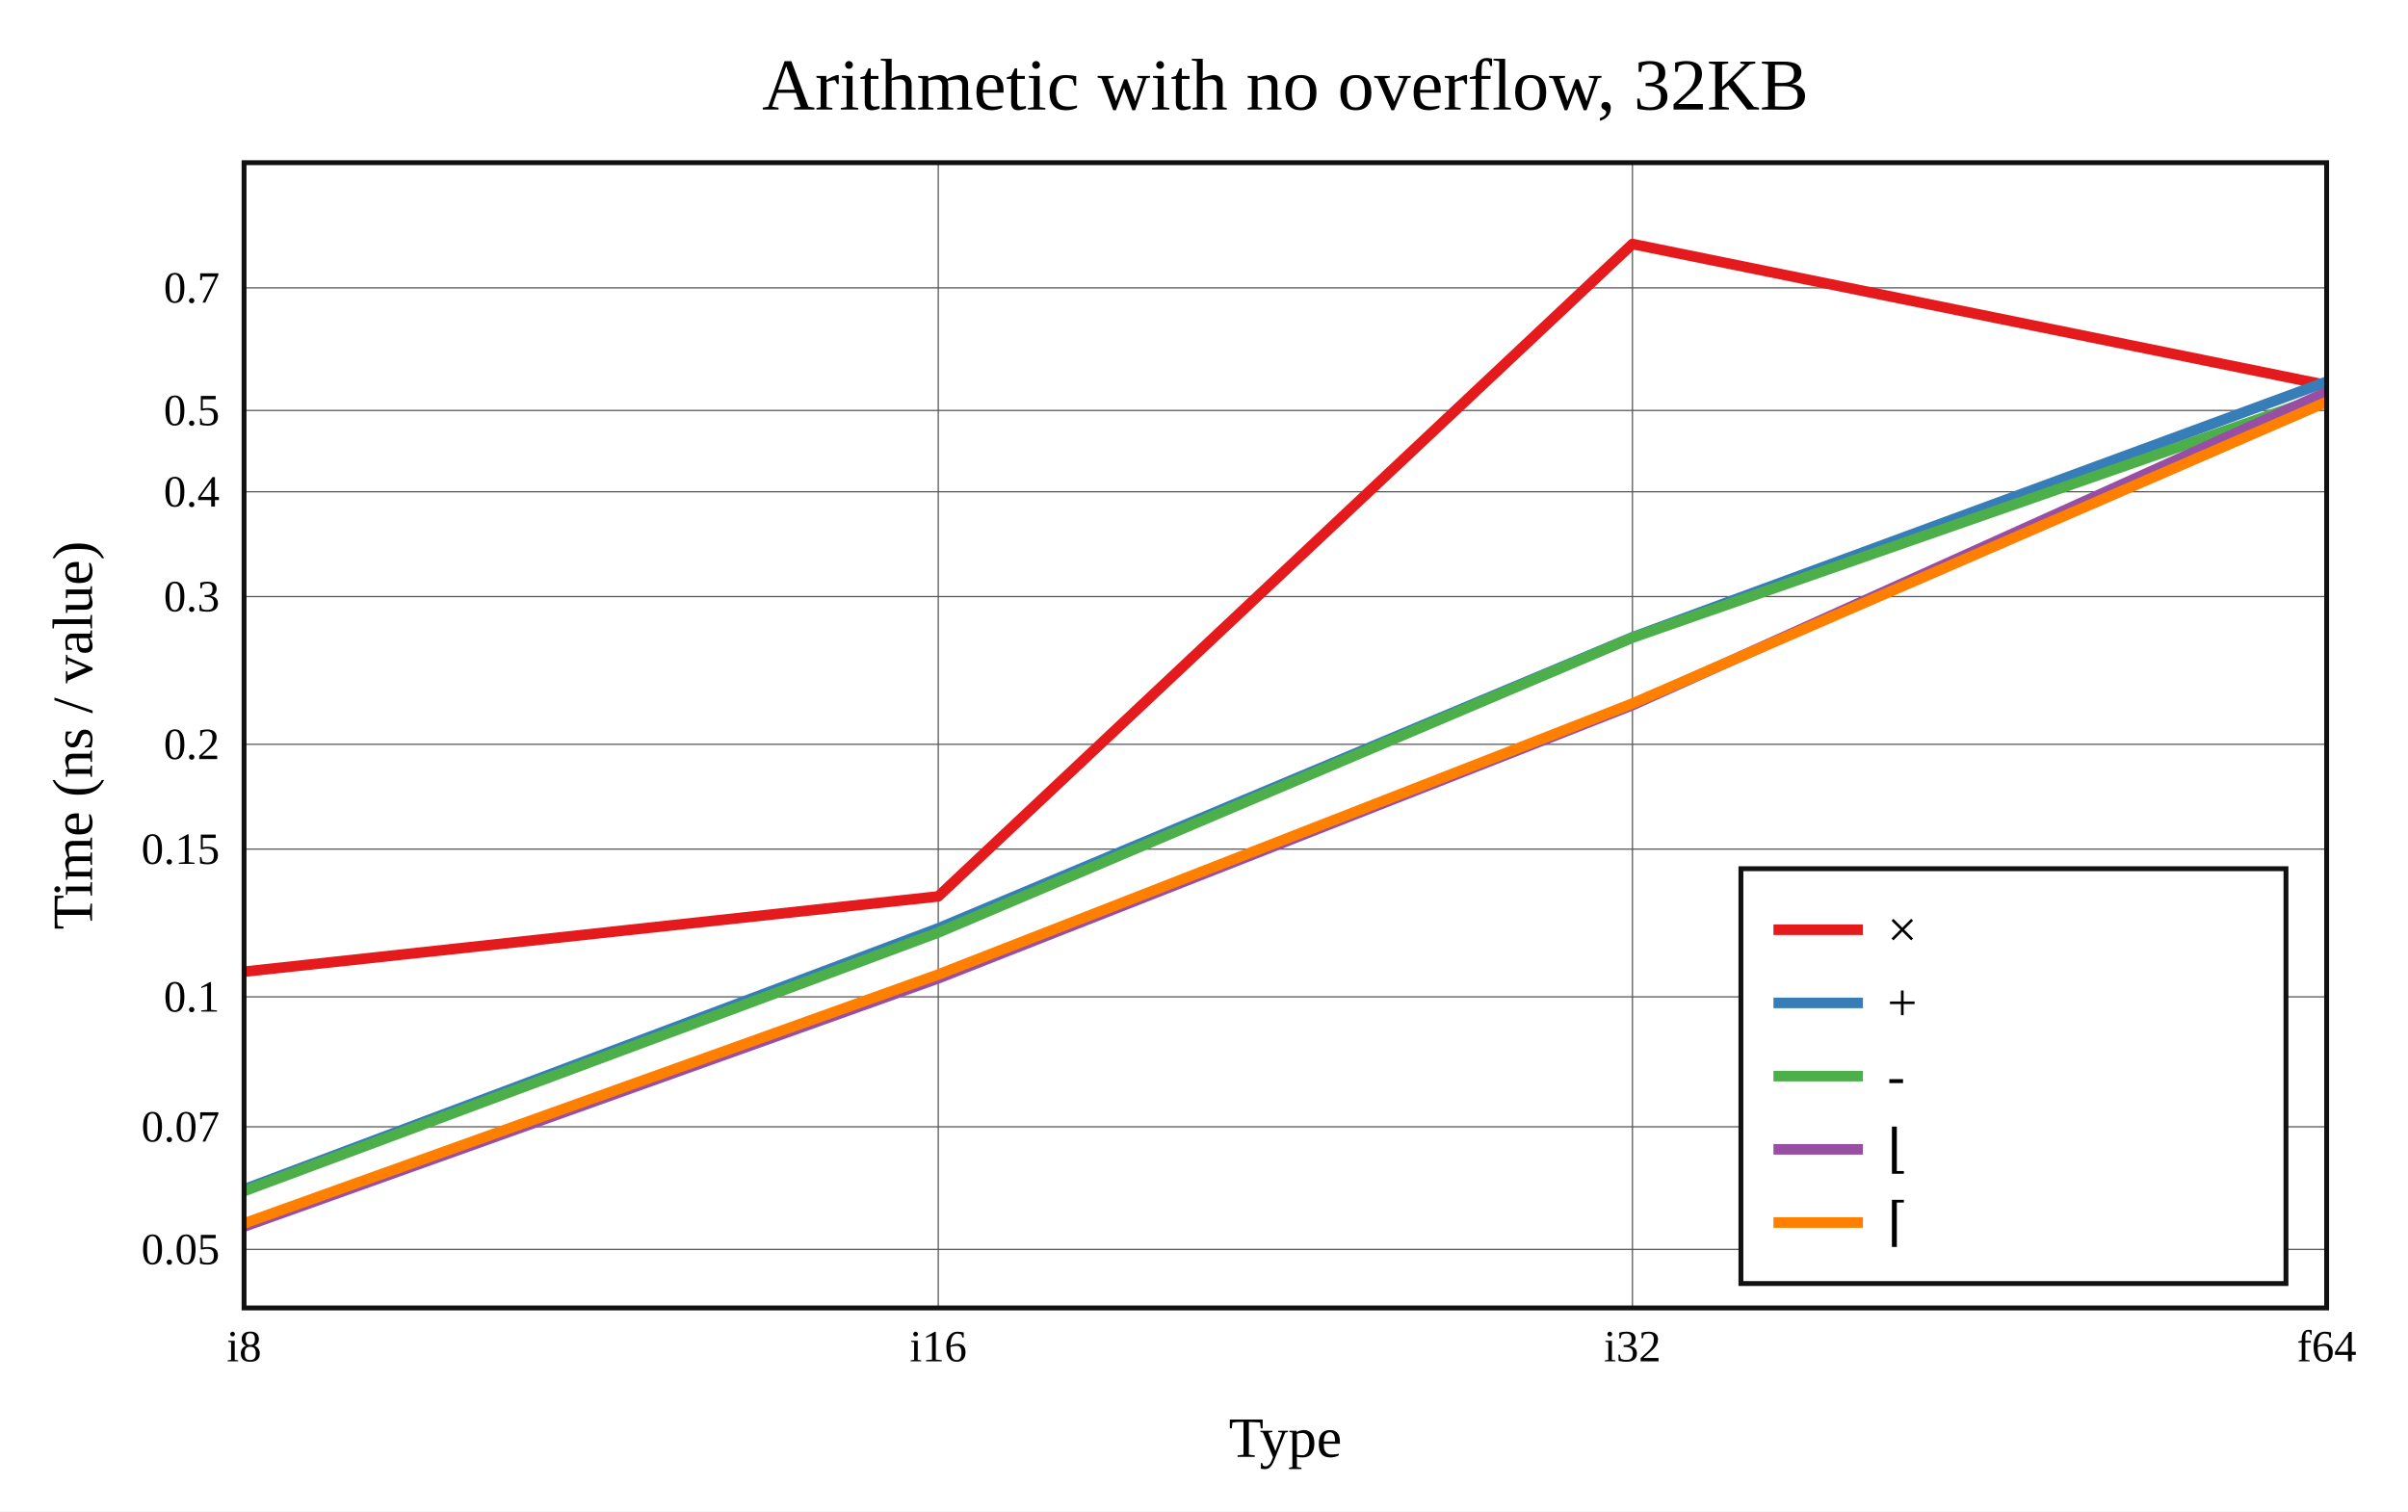
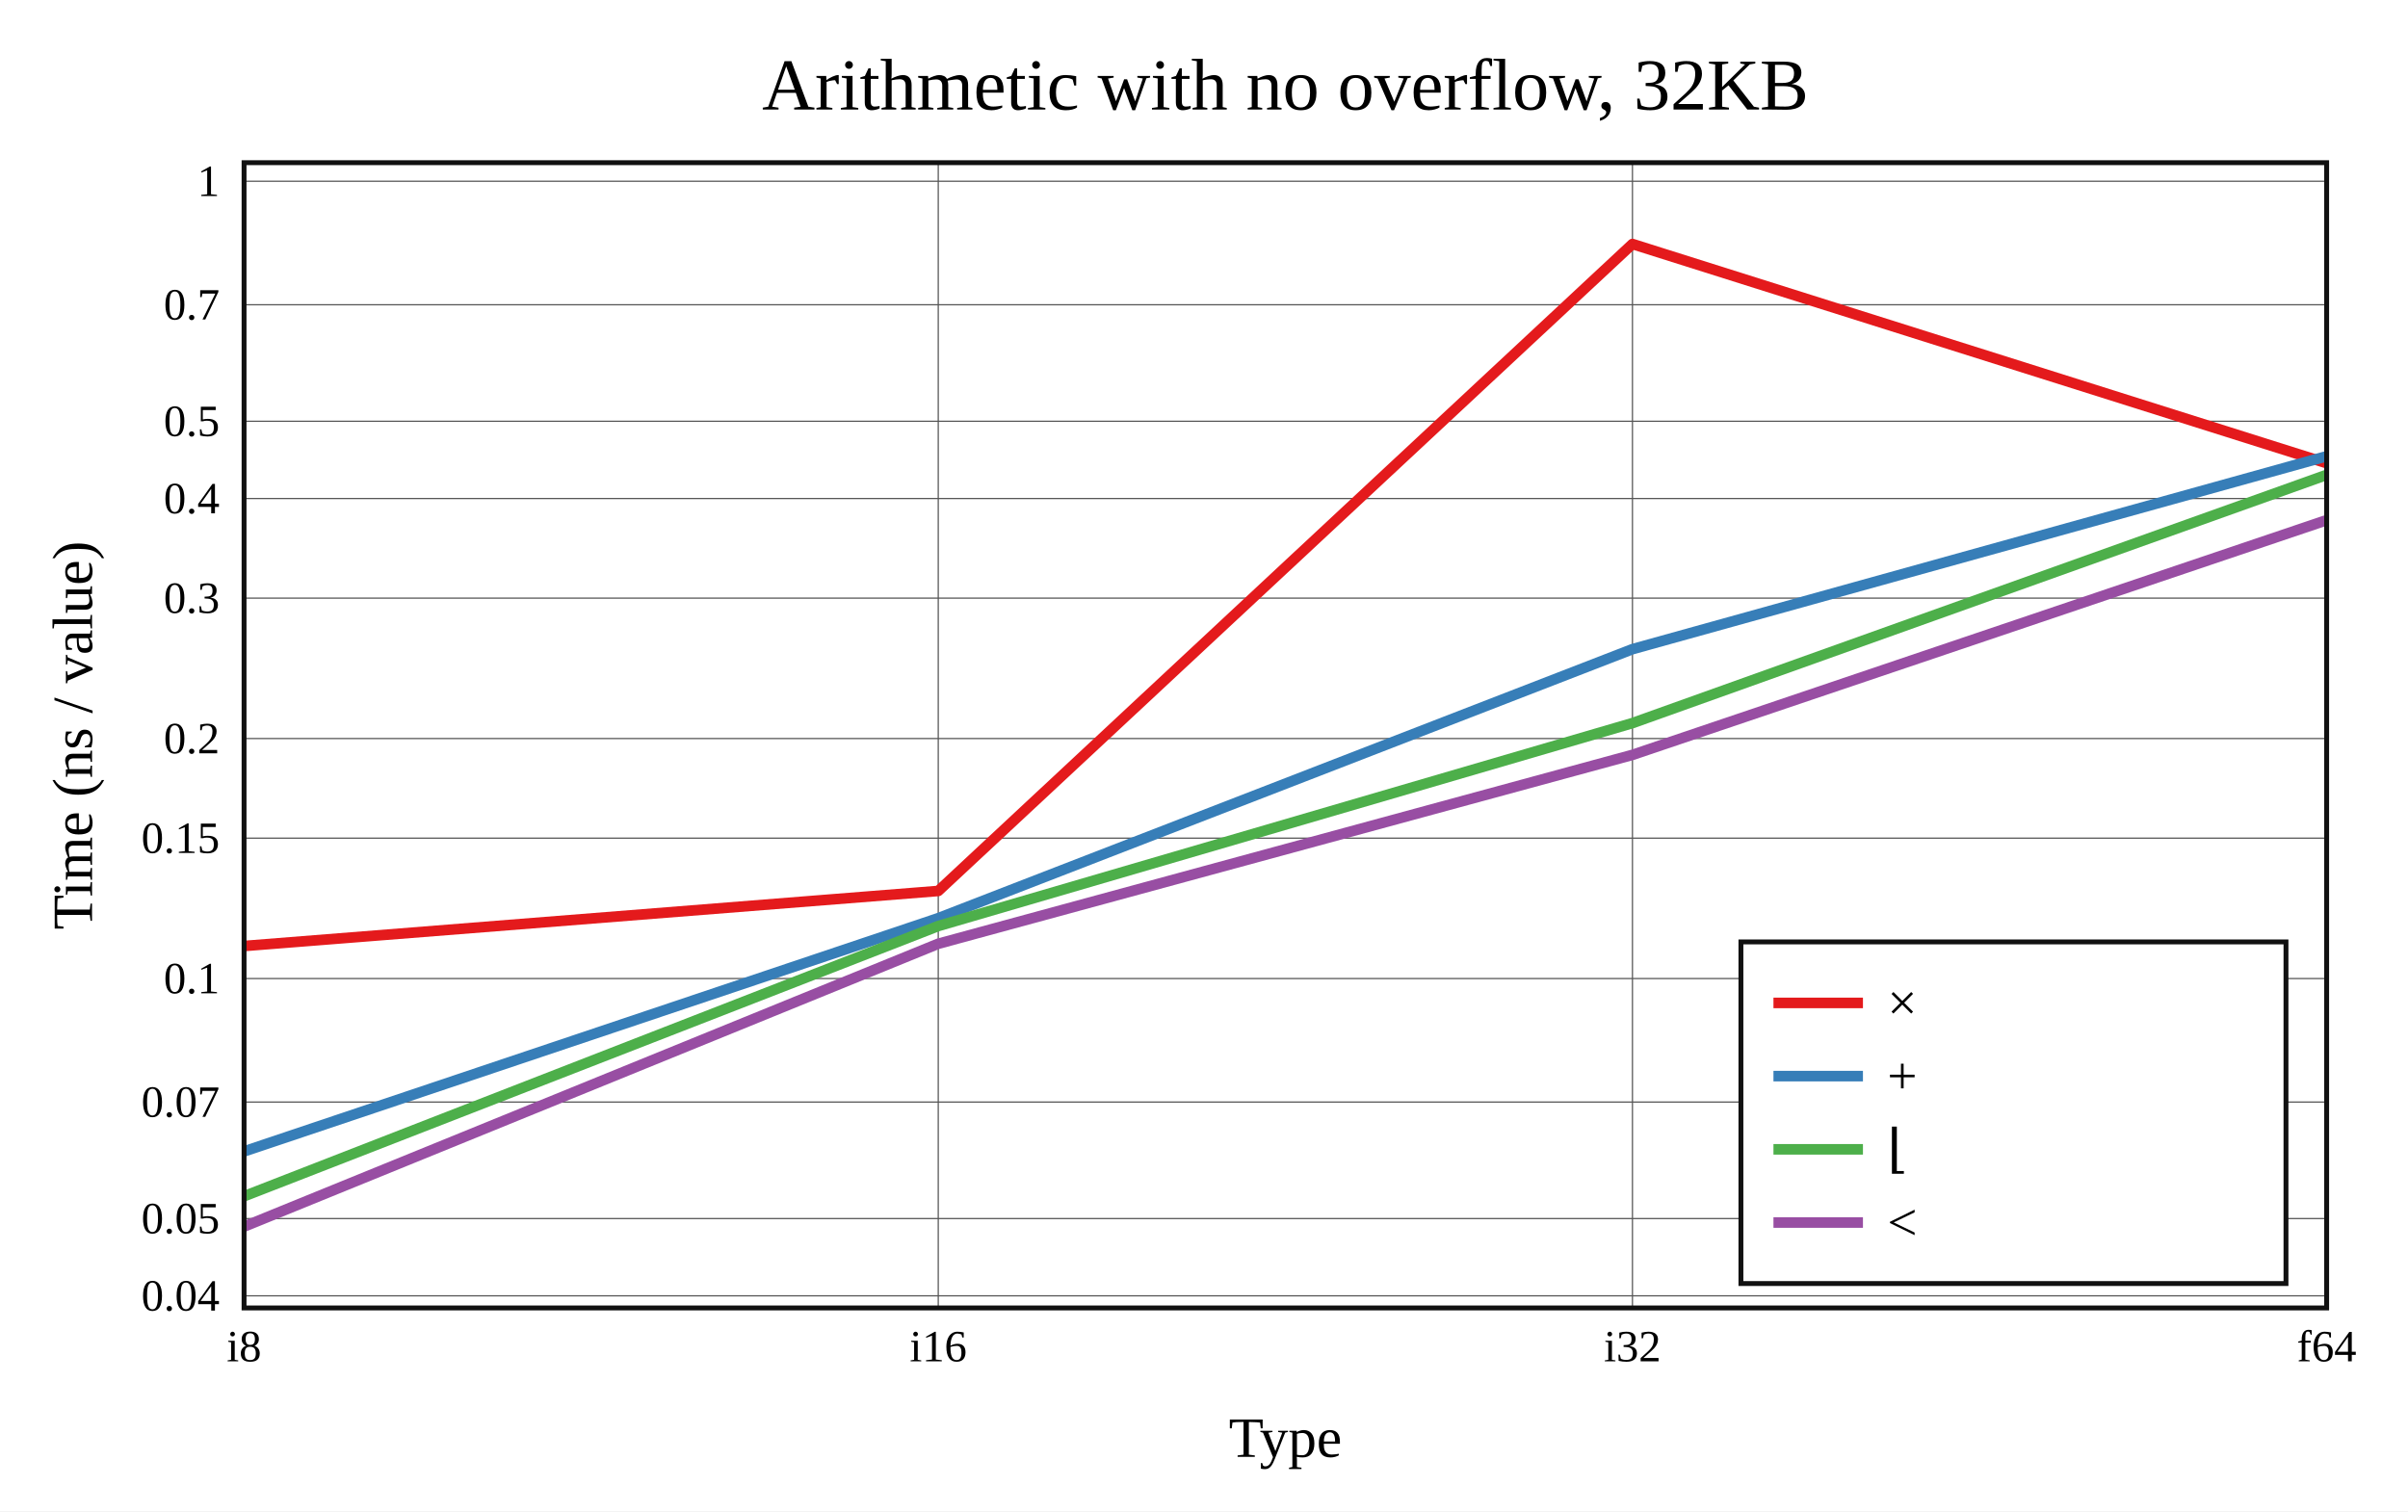
<svg xmlns="http://www.w3.org/2000/svg" viewBox="-60 -40 592 371.6" height="557.4" width="888">
  <g stroke-width="2.6" font-size="14px" text-anchor="middle">
    <defs>
      <clipPath id="clip">
        <rect x="0" y="0" width="512" height="281.6" />
      </clipPath>
    </defs>
    <rect fill="white" x="-60" y="-40" width="592" height="371.6" />
    <text dy="0.33em" font-size="18px" x="256" y="-19">Arithmetic with no overflow, 32KB</text>
    <text dy="0.33em" x="256" y="313.6">Type</text>
    <text dy="0.33em" transform="rotate(-90)" x="-140.8" y="-42">Time (ns / value)</text>
    <g stroke-width="0.3" stroke="#555">
      <path d="M170.667 0v281.6" />
      <path d="M341.333 0v281.6" />
-       <path d="M0 267.204h512" />
-       <path d="M0 237.061h512" />
-       <path d="M0 205.107h512" />
-       <path d="M0 168.783h512" />
-       <path d="M0 143.011h512" />
-       <path d="M0 106.686h512" />
-       <path d="M0 80.914h512" />
-       <path d="M0 60.923h512" />
-       <path d="M0 30.78h512" />
+       <path d="M0 278.62h512" />
+       <path d="M0 259.622h512" />
+       <path d="M0 230.975h512" />
+       <path d="M0 200.607h512" />
+       <path d="M0 166.086h512" />
+       <path d="M0 141.593h512" />
+       <path d="M0 107.072h512" />
+       <path d="M0 82.579h512" />
+       <path d="M0 63.58h512" />
+       <path d="M0 34.933h512" />
+       <path d="M0 4.566h512" />
    </g>
    <g font-size="11px">
      <text dy="0.33em" x="0" y="291.1">i8</text>
      <text dy="0.33em" x="170.667" y="291.1">i16</text>
      <text dy="0.33em" x="341.333" y="291.1">i32</text>
      <text dy="0.33em" x="512" y="291.1">f64</text>
      <g text-anchor="end">
-         <text dy="0.33em" x="-6" y="267.204">0.05</text>
-         <text dy="0.33em" x="-6" y="237.061">0.07</text>
-         <text dy="0.33em" x="-6" y="205.107">0.1</text>
-         <text dy="0.33em" x="-6" y="168.783">0.15</text>
-         <text dy="0.33em" x="-6" y="143.011">0.2</text>
-         <text dy="0.33em" x="-6" y="106.686">0.3</text>
-         <text dy="0.33em" x="-6" y="80.914">0.4</text>
-         <text dy="0.33em" x="-6" y="60.923">0.5</text>
-         <text dy="0.33em" x="-6" y="30.78">0.7</text>
+         <text dy="0.33em" x="-6" y="278.62">0.04</text>
+         <text dy="0.33em" x="-6" y="259.622">0.05</text>
+         <text dy="0.33em" x="-6" y="230.975">0.07</text>
+         <text dy="0.33em" x="-6" y="200.607">0.1</text>
+         <text dy="0.33em" x="-6" y="166.086">0.15</text>
+         <text dy="0.33em" x="-6" y="141.593">0.2</text>
+         <text dy="0.33em" x="-6" y="107.072">0.3</text>
+         <text dy="0.33em" x="-6" y="82.579">0.4</text>
+         <text dy="0.33em" x="-6" y="63.58">0.5</text>
+         <text dy="0.33em" x="-6" y="34.933">0.7</text>
+         <text dy="0.33em" x="-6" y="4.566">1</text>
      </g>
    </g>
    <g clip-path="url(#clip)" fill="none" stroke-linecap="round" stroke-linejoin="round">
-       <path stroke="#e41a1c" d="M0 198.92L170.667 180.414L341.333 20L512 54.706" />
-       <path stroke="#377eb8" d="M0 252.443L170.667 188.267L341.333 116.692L512 53.857" />
-       <path stroke="#4daf4a" d="M0 252.866L170.667 189.288L341.333 116.785L512 57.217" />
-       <path stroke="#984ea3" d="M0 261.6L170.667 200.554L341.333 133.379L512 56.412" />
-       <path stroke="#ff7f00" d="M0 260.819L170.667 199.623L341.333 132.99L512 58.828" />
+       <path stroke="#e41a1c" d="M0 192.608L170.667 179.073L341.333 20L512 73.881" />
+       <path stroke="#377eb8" d="M0 243.113L170.667 185.765L341.333 119.616L512 72.187" />
+       <path stroke="#4daf4a" d="M0 254.138L170.667 187.696L341.333 137.8L512 76.763" />
+       <path stroke="#984ea3" d="M0 261.6L170.667 192.052L341.333 145.611L512 87.898" />
    </g>
    <rect stroke-width="1.2" stroke="#111" fill="none" x="0" y="0" width="512" height="281.6" />
-     <g transform="translate(368,173.6)" text-anchor="start" font-size="13px">
-       <rect stroke-width="1.2" stroke="#111" fill="white" x="0" y="0" width="134" height="102" />
+     <g transform="translate(368,191.6)" text-anchor="start" font-size="13px">
+       <rect stroke-width="1.2" stroke="#111" fill="white" x="0" y="0" width="134" height="84" />
      <path stroke="#e41a1c" d="M8 15h22" />
      <path stroke="#377eb8" d="M8 33h22" />
      <path stroke="#4daf4a" d="M8 51h22" />
      <path stroke="#984ea3" d="M8 69h22" />
-       <path stroke="#ff7f00" d="M8 87h22" />
      <text dy="0.33em" x="36" y="15">×</text>
      <text dy="0.33em" x="36" y="33">+</text>
-       <text dy="0.33em" x="36" y="51">-</text>
-       <text dy="0.33em" x="36" y="69">⌊</text>
-       <text dy="0.33em" x="36" y="87">⌈</text>
+       <text dy="0.33em" x="36" y="51">⌊</text>
+       <text dy="0.33em" x="36" y="69">&lt;</text>
    </g>
  </g>
</svg>
